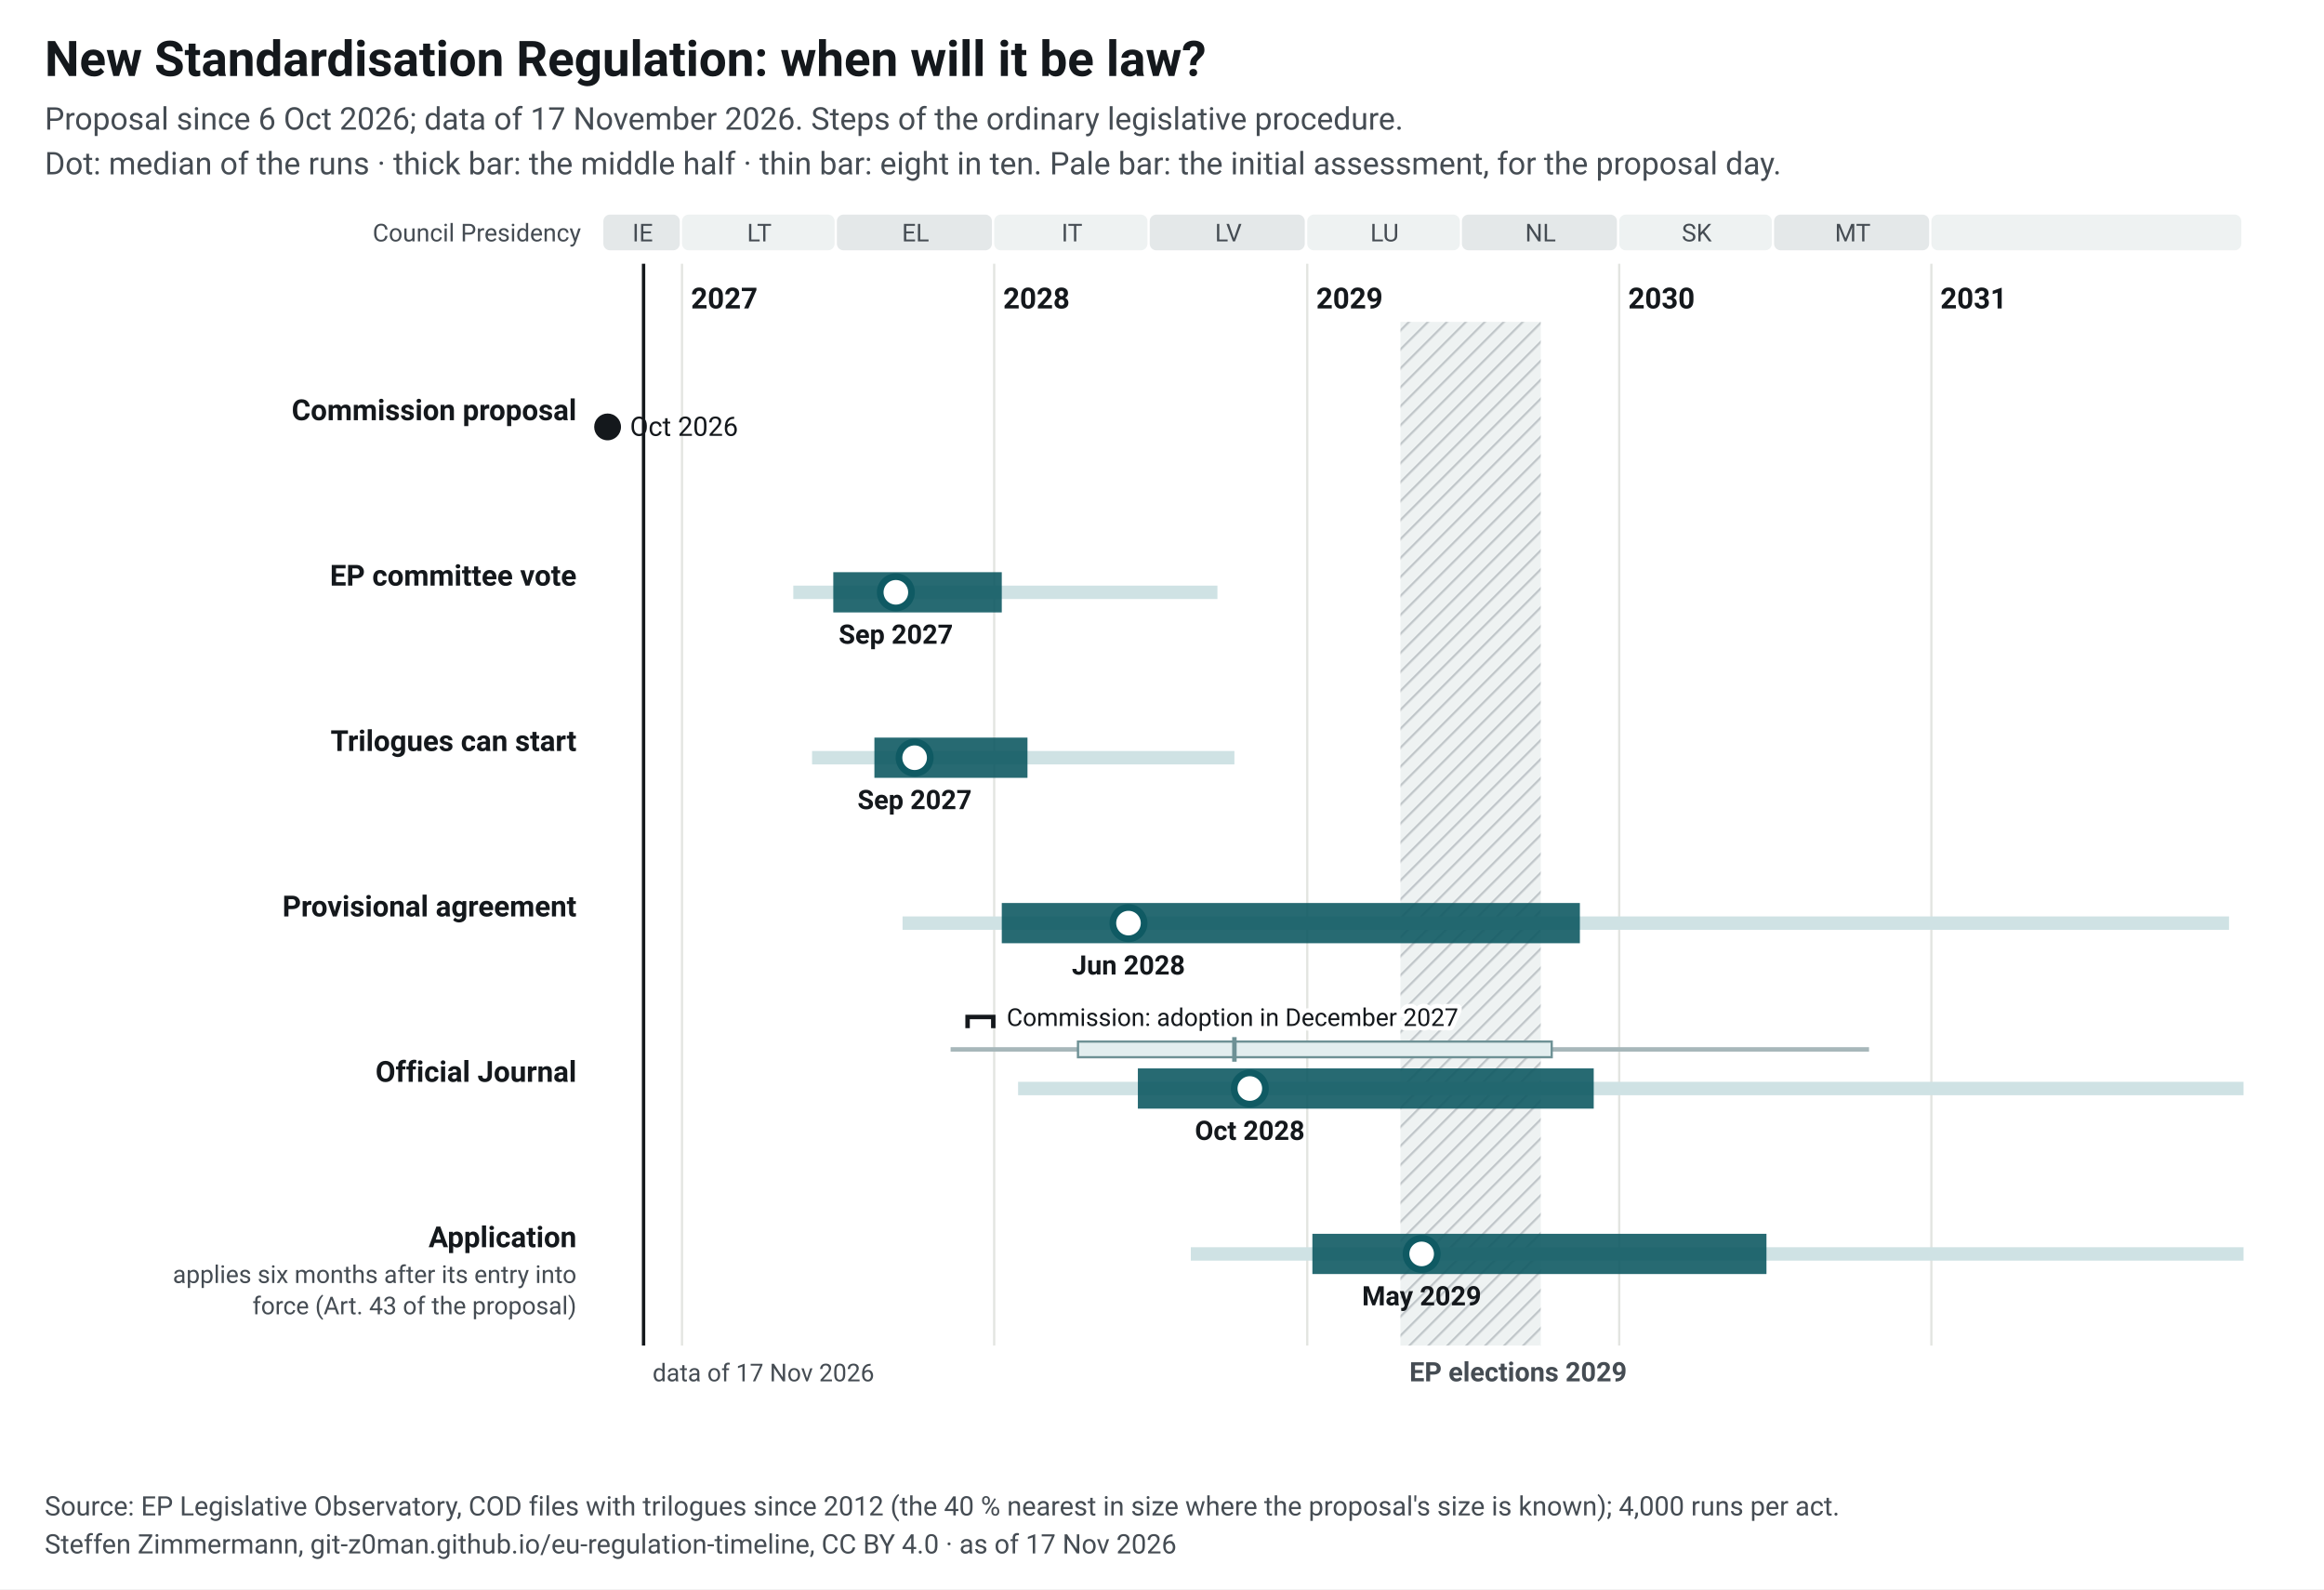
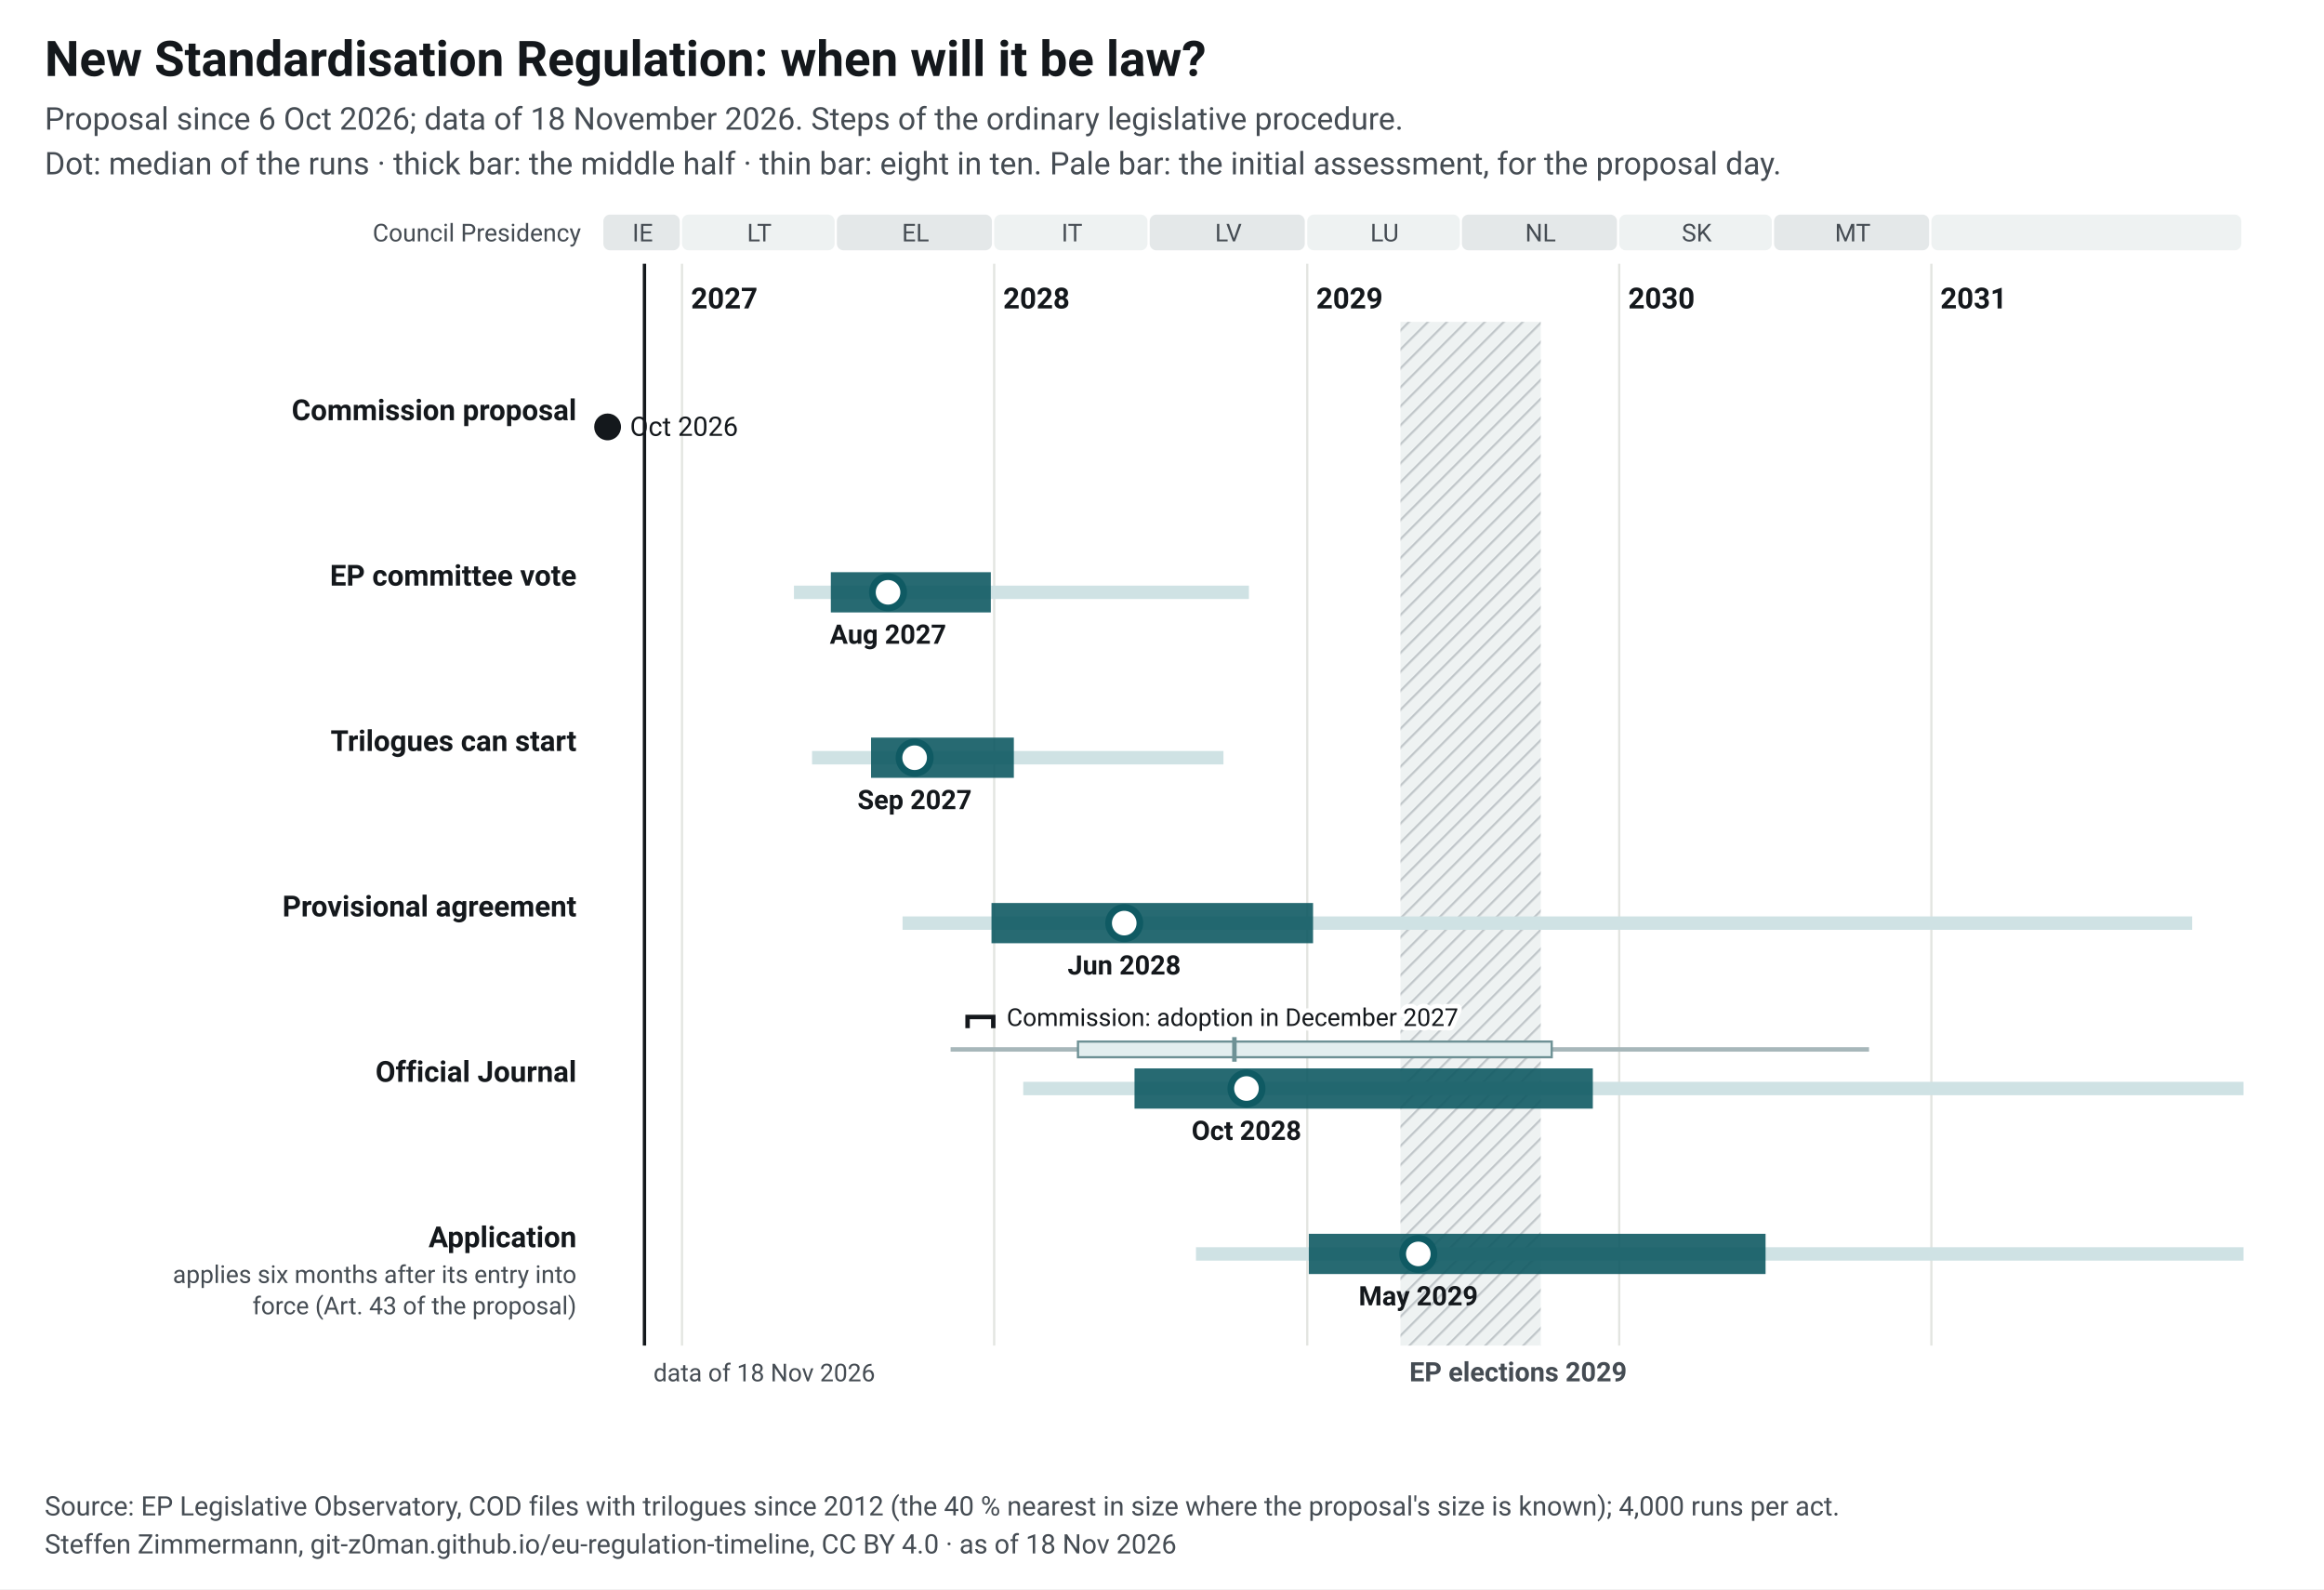
<svg xmlns="http://www.w3.org/2000/svg" width="1040" height="711" viewBox="0 0 1040 711" font-family="&quot;Source Sans 3&quot;, system-ui, -apple-system, Segoe UI, Roboto, Arial, sans-serif" font-size="13">
  <style>.ink{fill:#14181c}.mu{fill:#454c53}.gr{stroke:#e3e5e1;stroke-width:1}.pa{fill:#eef2f2}.pb{fill:#e4e8e9}.hb{fill:#eef2f2}.hl{stroke:#c3c9cc}.wt{fill:#454c53}.pt{fill:#14181c;paint-order:stroke;stroke:#fff;stroke-width:4px;stroke-linejoin:round}.pl{stroke:#14181c}.td{stroke:#14181c;stroke-width:1.5}.b50{fill:#0f5a63;opacity:.9}.b80{fill:#cfe2e4}.med{fill:#fff;stroke:#0f5a63}.fx{fill:#14181c}.ini{fill:#e3eeef;stroke:#6e9195;stroke-width:1}.ini80{fill:#a7b7ba}.inim{stroke:#6e9195;stroke-width:2}.c1{stroke:#0f5a63}.c2{stroke:#454c53;stroke-dasharray:7 4}a text{fill:#0f5a63}.nl-pending{fill:#0f5a63}.nl-adopted{fill:#5b646b}.nl-plan{fill:#fff;stroke:#14181c}.nl-open{fill:none;stroke:#14181c}.nl-q{fill:#14181c}.nl-row{stroke:#e3e5e1;stroke-width:.6}.nl-g-announced{fill:#f1f2f3}.nl-g-pending{fill:#e3eeef}.nl-g-adopted{fill:#eef2f2}</style>
  <rect width="1040" height="711" fill="#fff" />
  <text x="20" y="34" font-size="22" font-weight="700" class="ink">New Standardisation Regulation: when will it be law?</text>
-   <text x="20" y="58" font-size="14" class="mu">Proposal since 6 Oct 2026; data of 17 November 2026. Steps of the ordinary legislative procedure.</text>
+   <text x="20" y="58" font-size="14" class="mu">Proposal since 6 Oct 2026; data of 18 November 2026. Steps of the ordinary legislative procedure.</text>
  <text x="20" y="78" font-size="14" class="mu">Dot: median of the runs · thick bar: the middle half · thin bar: eight in ten. Pale bar: the initial assessment, for the proposal day.</text>
  <g transform="translate(20,92)">
    <defs>
      <pattern id="hatch-45" width="6" height="6" patternUnits="userSpaceOnUse" patternTransform="rotate(45)">
        <rect width="6" height="6" class="hb" />
        <line x1="0" y1="0" x2="0" y2="6" class="hl" stroke-width="2" />
      </pattern>
    </defs>
    <rect x="250.0" y="4" width="34.2" height="16" rx="3" class="pb" data-tip="Council Presidency: IE, Jul 2026 to Dec 2026" />
    <text x="267.6" y="16" text-anchor="middle" font-size="11" class="mu">IE</text>
    <rect x="285.2" y="4" width="68.3" height="16" rx="3" class="pa" data-tip="Council Presidency: LT, Jan 2027 to Jun 2027" />
    <text x="319.8" y="16" text-anchor="middle" font-size="11" class="mu">LT</text>
    <rect x="354.5" y="4" width="69.4" height="16" rx="3" class="pb" data-tip="Council Presidency: EL, Jul 2027 to Dec 2027" />
    <text x="389.7" y="16" text-anchor="middle" font-size="11" class="mu">EL</text>
    <rect x="424.9" y="4" width="68.6" height="16" rx="3" class="pa" data-tip="Council Presidency: IT, Jan 2028 to Jun 2028" />
    <text x="459.7" y="16" text-anchor="middle" font-size="11" class="mu">IT</text>
    <rect x="494.5" y="4" width="69.4" height="16" rx="3" class="pb" data-tip="Council Presidency: LV, Jul 2028 to Dec 2028" />
    <text x="529.7" y="16" text-anchor="middle" font-size="11" class="mu">LV</text>
    <rect x="565.0" y="4" width="68.3" height="16" rx="3" class="pa" data-tip="Council Presidency: LU, Jan 2029 to Jun 2029" />
    <text x="599.6" y="16" text-anchor="middle" font-size="11" class="mu">LU</text>
    <rect x="634.2" y="4" width="69.4" height="16" rx="3" class="pb" data-tip="Council Presidency: NL, Jul 2029 to Dec 2029" />
    <text x="669.4" y="16" text-anchor="middle" font-size="11" class="mu">NL</text>
    <rect x="704.6" y="4" width="68.3" height="16" rx="3" class="pa" data-tip="Council Presidency: SK, Jan 2030 to Jun 2030" />
    <text x="739.3" y="16" text-anchor="middle" font-size="11" class="mu">SK</text>
    <rect x="773.9" y="4" width="69.4" height="16" rx="3" class="pb" data-tip="Council Presidency: MT, Jul 2030 to Dec 2030" />
    <text x="809.1" y="16" text-anchor="middle" font-size="11" class="mu">MT</text>
    <rect x="844.3" y="4" width="138.7" height="16" rx="3" class="pa" data-tip="Council Presidency: not decided, Jan 2031 to Dec 2031" />
    <text x="914.2" y="16" text-anchor="middle" font-size="11" class="mu" />
    <line x1="285.2" y1="26" x2="285.2" y2="510" class="gr" />
    <text x="289.2" y="46" font-weight="600" class="ink">2027</text>
    <line x1="424.9" y1="26" x2="424.9" y2="510" class="gr" />
    <text x="428.9" y="46" font-weight="600" class="ink">2028</text>
    <line x1="565.0" y1="26" x2="565.0" y2="510" class="gr" />
    <text x="569.0" y="46" font-weight="600" class="ink">2029</text>
    <line x1="704.6" y1="26" x2="704.6" y2="510" class="gr" />
    <text x="708.6" y="46" font-weight="600" class="ink">2030</text>
    <line x1="844.3" y1="26" x2="844.3" y2="510" class="gr" />
    <text x="848.3" y="46" font-weight="600" class="ink">2031</text>
    <rect x="606.7" y="52" width="62.8" height="458" fill="url(#hatch-45)" data-tip="European elections 2029: Parliament does no legislative work from its last session in April until the new committees vote again in October (assumption, as in 2024; the dates are not set yet)." />
    <text x="610.7" y="526" font-size="12" font-weight="600" class="wt">EP elections 2029</text>
    <text x="240" y="16" text-anchor="end" font-size="11" class="mu">Council Presidency</text>
-     <line x1="268.0" y1="26" x2="268.0" y2="510" class="td" />
-     <text x="272.0" y="526" font-size="11" class="mu">data of 17 Nov 2026</text>
+     <line x1="268.4" y1="26" x2="268.4" y2="510" class="td" />
+     <text x="272.4" y="526" font-size="11" class="mu">data of 18 Nov 2026</text>
    <text x="238" y="96.0" text-anchor="end" font-weight="600" class="ink lnk">Commission proposal</text>
    <circle cx="251.9" cy="99.0" r="6" class="fx" data-tip="Commission proposal: 6 Oct 2026" />
    <text x="261.9" y="103.0" font-size="12" class="ink">Oct 2026</text>
    <text x="238" y="170.0" text-anchor="end" font-weight="600" class="ink lnk">EP committee vote</text>
-     <rect x="335.0" y="170.0" width="189.8" height="6" class="b80" data-tip="EP committee vote: median Sep 2027; half of the runs Jun 2027 to Jan 2028; eight in ten May 2027 to Sep 2028" />
-     <rect x="352.9" y="164.0" width="75.4" height="18" class="b50" data-tip="EP committee vote: median Sep 2027; half of the runs Jun 2027 to Jan 2028; eight in ten May 2027 to Sep 2028" />
-     <circle cx="380.9" cy="173.0" r="7" class="med" stroke-width="3" data-tip="EP committee vote: median Sep 2027; half of the runs Jun 2027 to Jan 2028; eight in ten May 2027 to Sep 2028" />
-     <text x="380.9" y="196.0" text-anchor="middle" font-size="12" font-weight="600" class="ink">Sep 2027</text>
+     <rect x="335.3" y="170.0" width="203.6" height="6" class="b80" data-tip="EP committee vote: median Aug 2027; half of the runs Jun 2027 to Dec 2027; eight in ten May 2027 to Oct 2028" />
+     <rect x="351.8" y="164.0" width="71.6" height="18" class="b50" data-tip="EP committee vote: median Aug 2027; half of the runs Jun 2027 to Dec 2027; eight in ten May 2027 to Oct 2028" />
+     <circle cx="377.4" cy="173.0" r="7" class="med" stroke-width="3" data-tip="EP committee vote: median Aug 2027; half of the runs Jun 2027 to Dec 2027; eight in ten May 2027 to Oct 2028" />
+     <text x="377.4" y="196.0" text-anchor="middle" font-size="12" font-weight="600" class="ink">Aug 2027</text>
    <text x="238" y="244.0" text-anchor="end" font-weight="600" class="ink lnk">Trilogues can start</text>
-     <rect x="343.4" y="244.0" width="189.0" height="6" class="b80" data-tip="Trilogues can start: median Sep 2027; half of the runs Aug 2027 to Feb 2028; eight in ten Jun 2027 to Oct 2028" />
-     <rect x="371.3" y="238.0" width="68.5" height="18" class="b50" data-tip="Trilogues can start: median Sep 2027; half of the runs Aug 2027 to Feb 2028; eight in ten Jun 2027 to Oct 2028" />
-     <circle cx="389.3" cy="247.0" r="7" class="med" stroke-width="3" data-tip="Trilogues can start: median Sep 2027; half of the runs Aug 2027 to Feb 2028; eight in ten Jun 2027 to Oct 2028" />
+     <rect x="343.4" y="244.0" width="184.1" height="6" class="b80" data-tip="Trilogues can start: median Sep 2027; half of the runs Aug 2027 to Jan 2028; eight in ten Jun 2027 to Sep 2028" />
+     <rect x="369.8" y="238.0" width="63.9" height="18" class="b50" data-tip="Trilogues can start: median Sep 2027; half of the runs Aug 2027 to Jan 2028; eight in ten Jun 2027 to Sep 2028" />
+     <circle cx="389.3" cy="247.0" r="7" class="med" stroke-width="3" data-tip="Trilogues can start: median Sep 2027; half of the runs Aug 2027 to Jan 2028; eight in ten Jun 2027 to Sep 2028" />
    <text x="389.3" y="270.0" text-anchor="middle" font-size="12" font-weight="600" class="ink">Sep 2027</text>
    <text x="238" y="318.0" text-anchor="end" font-weight="600" class="ink lnk">Provisional agreement</text>
-     <rect x="383.9" y="318.0" width="593.6" height="6" class="b80" data-tip="Provisional agreement: median Jun 2028; half of the runs Jan 2028 to Nov 2029; eight in ten Sep 2027 to Dec 2031" />
-     <rect x="428.3" y="312.0" width="258.7" height="18" class="b50" data-tip="Provisional agreement: median Jun 2028; half of the runs Jan 2028 to Nov 2029; eight in ten Sep 2027 to Dec 2031" />
-     <circle cx="485.0" cy="321.0" r="7" class="med" stroke-width="3" data-tip="Provisional agreement: median Jun 2028; half of the runs Jan 2028 to Nov 2029; eight in ten Sep 2027 to Dec 2031" />
-     <text x="485.0" y="344.0" text-anchor="middle" font-size="12" font-weight="600" class="ink">Jun 2028</text>
+     <rect x="383.9" y="318.0" width="577.1" height="6" class="b80" data-tip="Provisional agreement: median Jun 2028; half of the runs Dec 2027 to Jan 2029; eight in ten Sep 2027 to Nov 2031" />
+     <rect x="423.7" y="312.0" width="143.9" height="18" class="b50" data-tip="Provisional agreement: median Jun 2028; half of the runs Dec 2027 to Jan 2029; eight in ten Sep 2027 to Nov 2031" />
+     <circle cx="483.1" cy="321.0" r="7" class="med" stroke-width="3" data-tip="Provisional agreement: median Jun 2028; half of the runs Dec 2027 to Jan 2029; eight in ten Sep 2027 to Nov 2031" />
+     <text x="483.1" y="344.0" text-anchor="middle" font-size="12" font-weight="600" class="ink">Jun 2028</text>
    <text x="238" y="392.0" text-anchor="end" font-weight="600" class="ink lnk">Official Journal</text>
    <rect x="405.4" y="376.5" width="411.0" height="2" class="ini80" data-tip="Initial assessment, forecast for the proposal day (6 Oct 2026): Official Journal: median Oct 2028; half of the runs Apr 2028 to Oct 2029; eight in ten Nov 2027 to Oct 2030" />
    <rect x="462.4" y="374.0" width="212.0" height="7" class="ini" data-tip="Initial assessment, forecast for the proposal day (6 Oct 2026): Official Journal: median Oct 2028; half of the runs Apr 2028 to Oct 2029; eight in ten Nov 2027 to Oct 2030" />
    <line x1="532.4" y1="372.0" x2="532.4" y2="383.0" class="inim" data-tip="Initial assessment, forecast for the proposal day (6 Oct 2026): Official Journal: median Oct 2028; half of the runs Apr 2028 to Oct 2029; eight in ten Nov 2027 to Oct 2030" />
-     <rect x="435.6" y="392.0" width="548.4" height="6" class="b80" data-tip="Official Journal: median Oct 2028; half of the runs Jun 2028 to Dec 2029; eight in ten Jan 2028 to Feb 2032" />
-     <rect x="489.2" y="386.0" width="204.0" height="18" class="b50" data-tip="Official Journal: median Oct 2028; half of the runs Jun 2028 to Dec 2029; eight in ten Jan 2028 to Feb 2032" />
-     <circle cx="539.3" cy="395.0" r="7" class="med" stroke-width="3" data-tip="Official Journal: median Oct 2028; half of the runs Jun 2028 to Dec 2029; eight in ten Jan 2028 to Feb 2032" />
-     <text x="539.3" y="418.0" text-anchor="middle" font-size="12" font-weight="600" class="ink">Oct 2028</text>
+     <rect x="437.9" y="392.0" width="546.1" height="6" class="b80" data-tip="Official Journal: median Oct 2028; half of the runs Jun 2028 to Dec 2029; eight in ten Feb 2028 to Jan 2032" />
+     <rect x="487.7" y="386.0" width="205.1" height="18" class="b50" data-tip="Official Journal: median Oct 2028; half of the runs Jun 2028 to Dec 2029; eight in ten Feb 2028 to Jan 2032" />
+     <circle cx="537.8" cy="395.0" r="7" class="med" stroke-width="3" data-tip="Official Journal: median Oct 2028; half of the runs Jun 2028 to Dec 2029; eight in ten Feb 2028 to Jan 2032" />
+     <text x="537.8" y="418.0" text-anchor="middle" font-size="12" font-weight="600" class="ink">Oct 2028</text>
    <path d="M413.0,368.0 V363.0 H424.5 V368.0" fill="none" class="pl" stroke-width="2" data-tip="Commission: adoption in December 2027" />
    <text x="430.5" y="367.0" font-size="11" class="pt">Commission: adoption in December 2027</text>
    <text x="238" y="466.0" text-anchor="end" font-weight="600" class="ink lnk">Application</text>
    <text x="238" y="482.0" text-anchor="end" font-size="11" class="mu">applies six months after its entry into</text>
    <text x="238" y="496.0" text-anchor="end" font-size="11" class="mu">force (Art. 43 of the proposal)</text>
-     <rect x="512.9" y="466.0" width="471.1" height="6" class="b80" data-tip="Application: median May 2029; half of the runs Jan 2029 to Jun 2030; eight in ten Aug 2028 to Aug 2032" />
-     <rect x="567.3" y="460.0" width="203.2" height="18" class="b50" data-tip="Application: median May 2029; half of the runs Jan 2029 to Jun 2030; eight in ten Aug 2028 to Aug 2032" />
-     <circle cx="616.2" cy="469.0" r="7" class="med" stroke-width="3" data-tip="Application: median May 2029; half of the runs Jan 2029 to Jun 2030; eight in ten Aug 2028 to Aug 2032" />
-     <text x="616.2" y="492.0" text-anchor="middle" font-size="12" font-weight="600" class="ink">May 2029</text>
+     <rect x="515.2" y="466.0" width="468.8" height="6" class="b80" data-tip="Application: median May 2029; half of the runs Jan 2029 to Jun 2030; eight in ten Aug 2028 to Aug 2032" />
+     <rect x="565.7" y="460.0" width="204.4" height="18" class="b50" data-tip="Application: median May 2029; half of the runs Jan 2029 to Jun 2030; eight in ten Aug 2028 to Aug 2032" />
+     <circle cx="614.7" cy="469.0" r="7" class="med" stroke-width="3" data-tip="Application: median May 2029; half of the runs Jan 2029 to Jun 2030; eight in ten Aug 2028 to Aug 2032" />
+     <text x="614.7" y="492.0" text-anchor="middle" font-size="12" font-weight="600" class="ink">May 2029</text>
  </g>
  <text x="20" y="678" font-size="12" class="mu">Source: EP Legislative Observatory, COD files with trilogues since 2012 (the 40 % nearest in size where the proposal's size is known); 4,000 runs per act.</text>
-   <text x="20" y="695" font-size="12" class="mu">Steffen Zimmermann, git-z0man.github.io/eu-regulation-timeline, CC BY 4.0 · as of 17 Nov 2026</text>
+   <text x="20" y="695" font-size="12" class="mu">Steffen Zimmermann, git-z0man.github.io/eu-regulation-timeline, CC BY 4.0 · as of 18 Nov 2026</text>
</svg>
